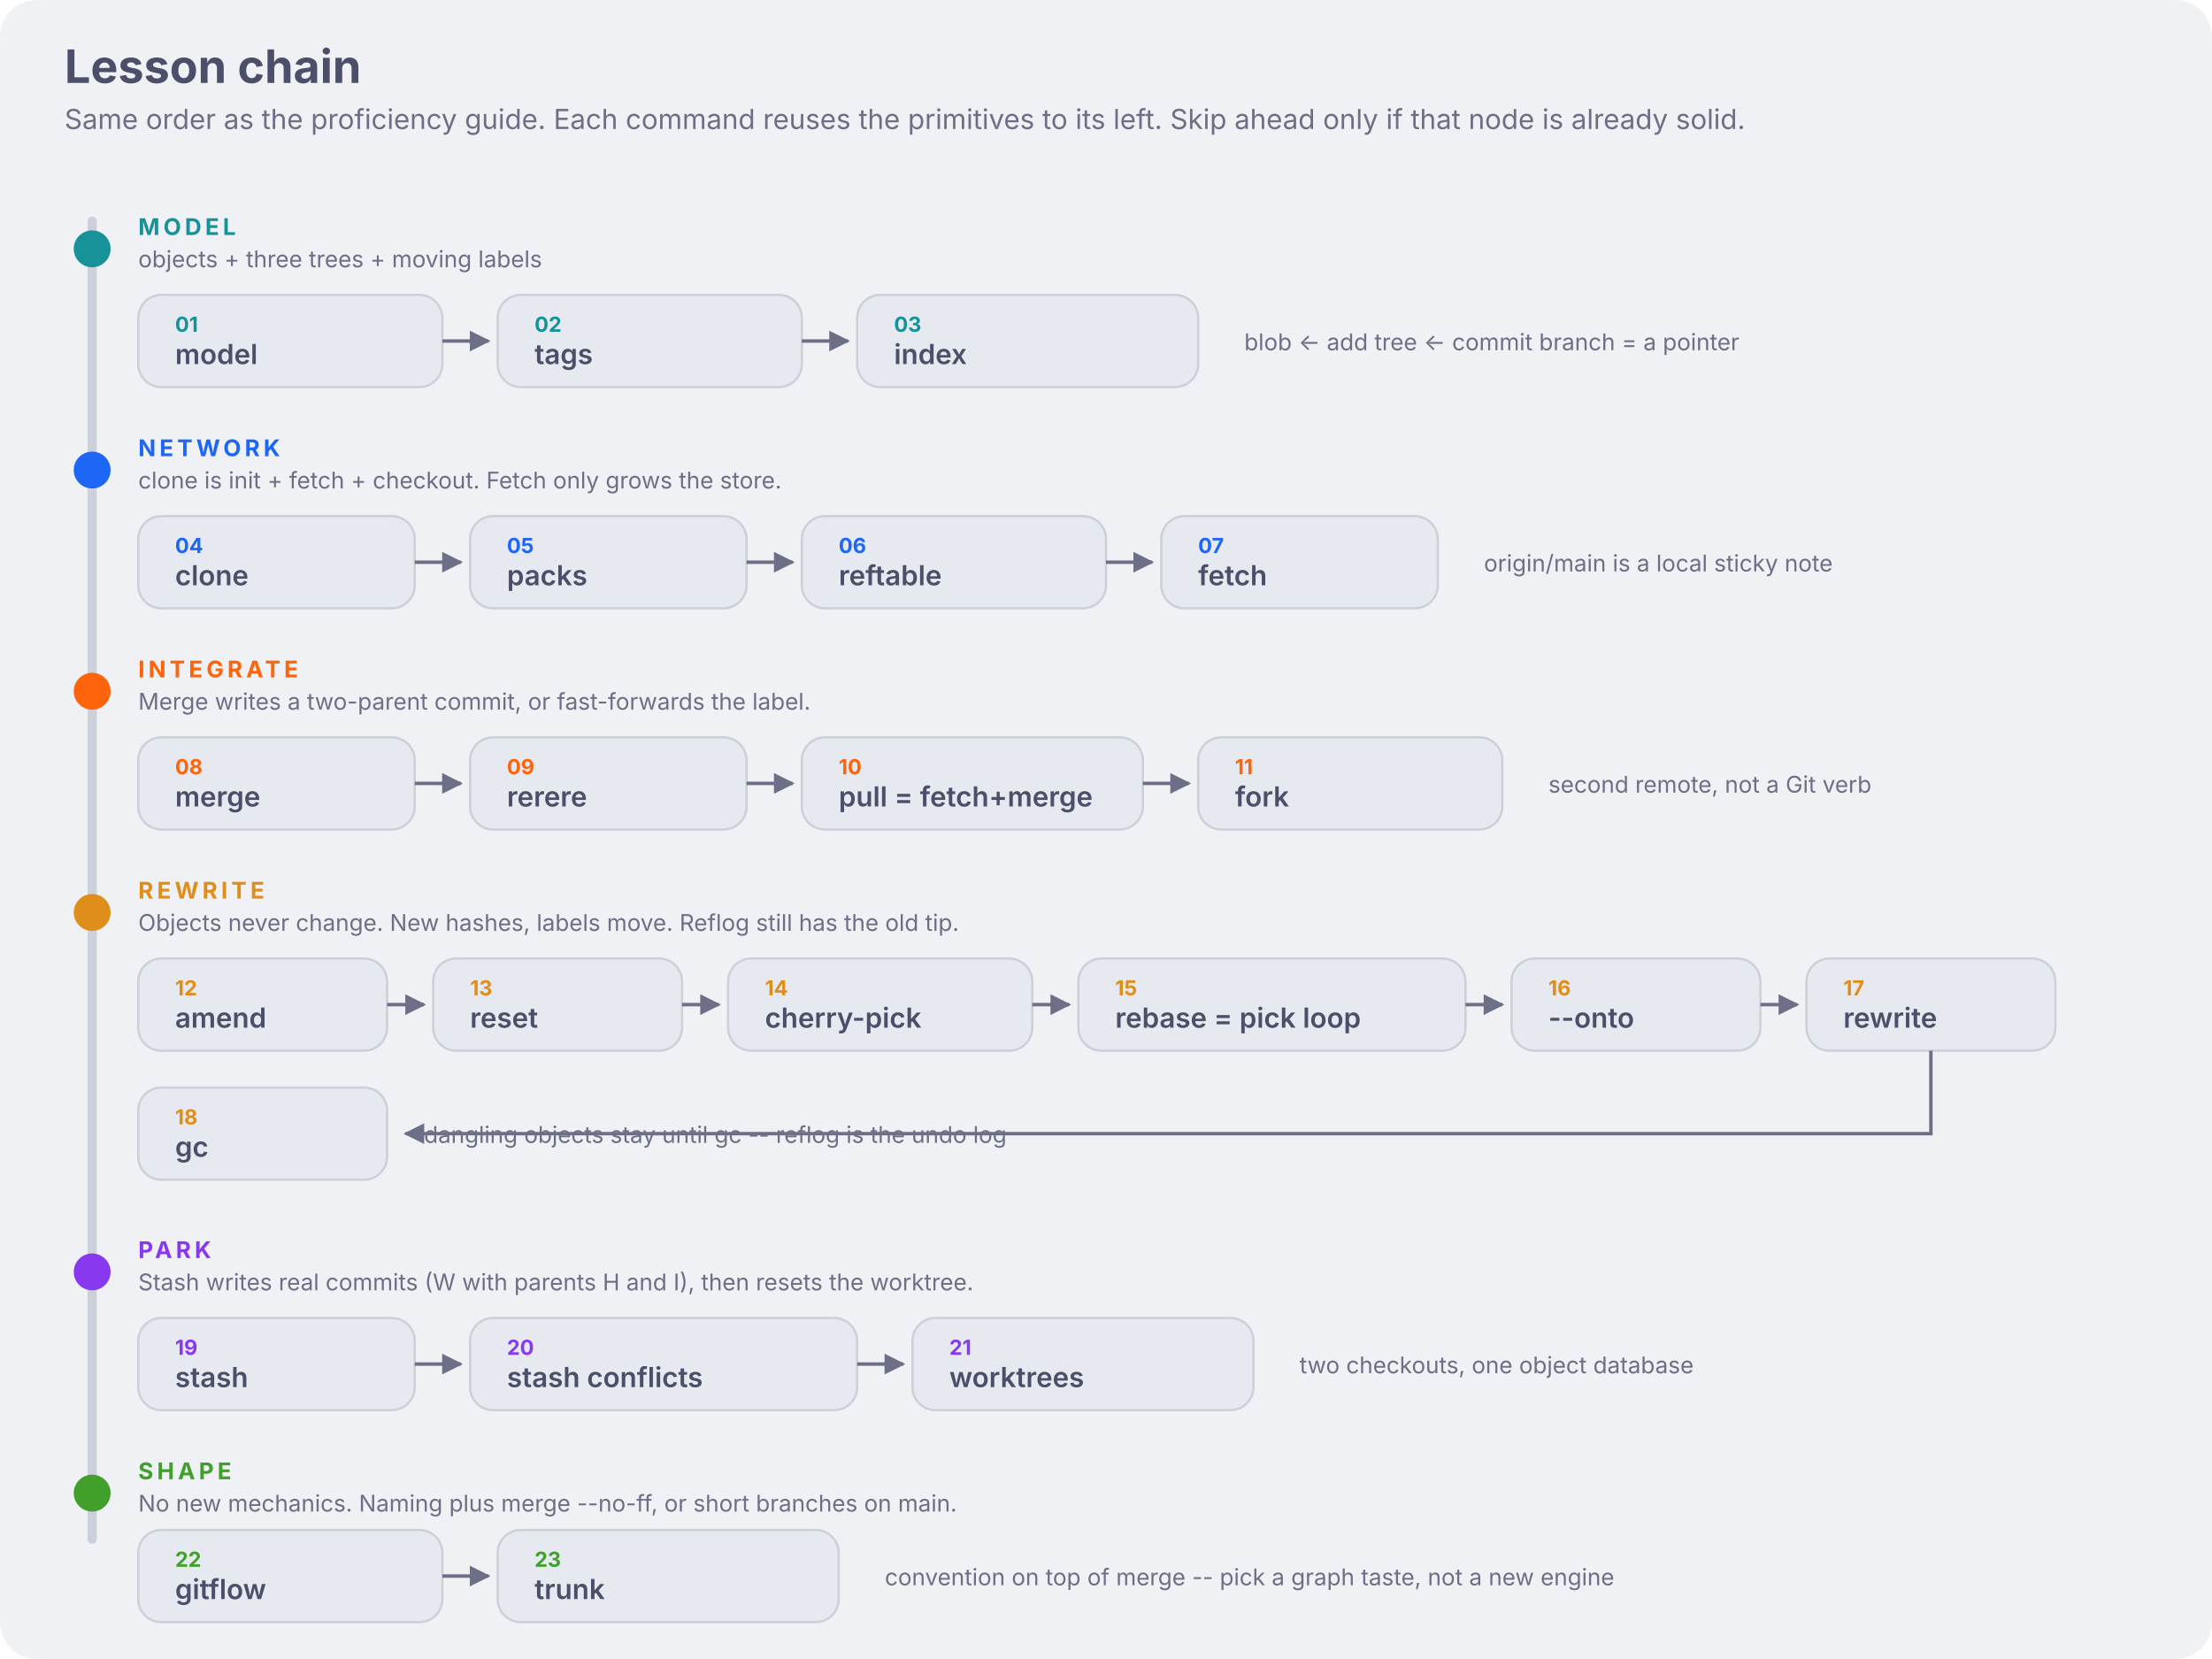
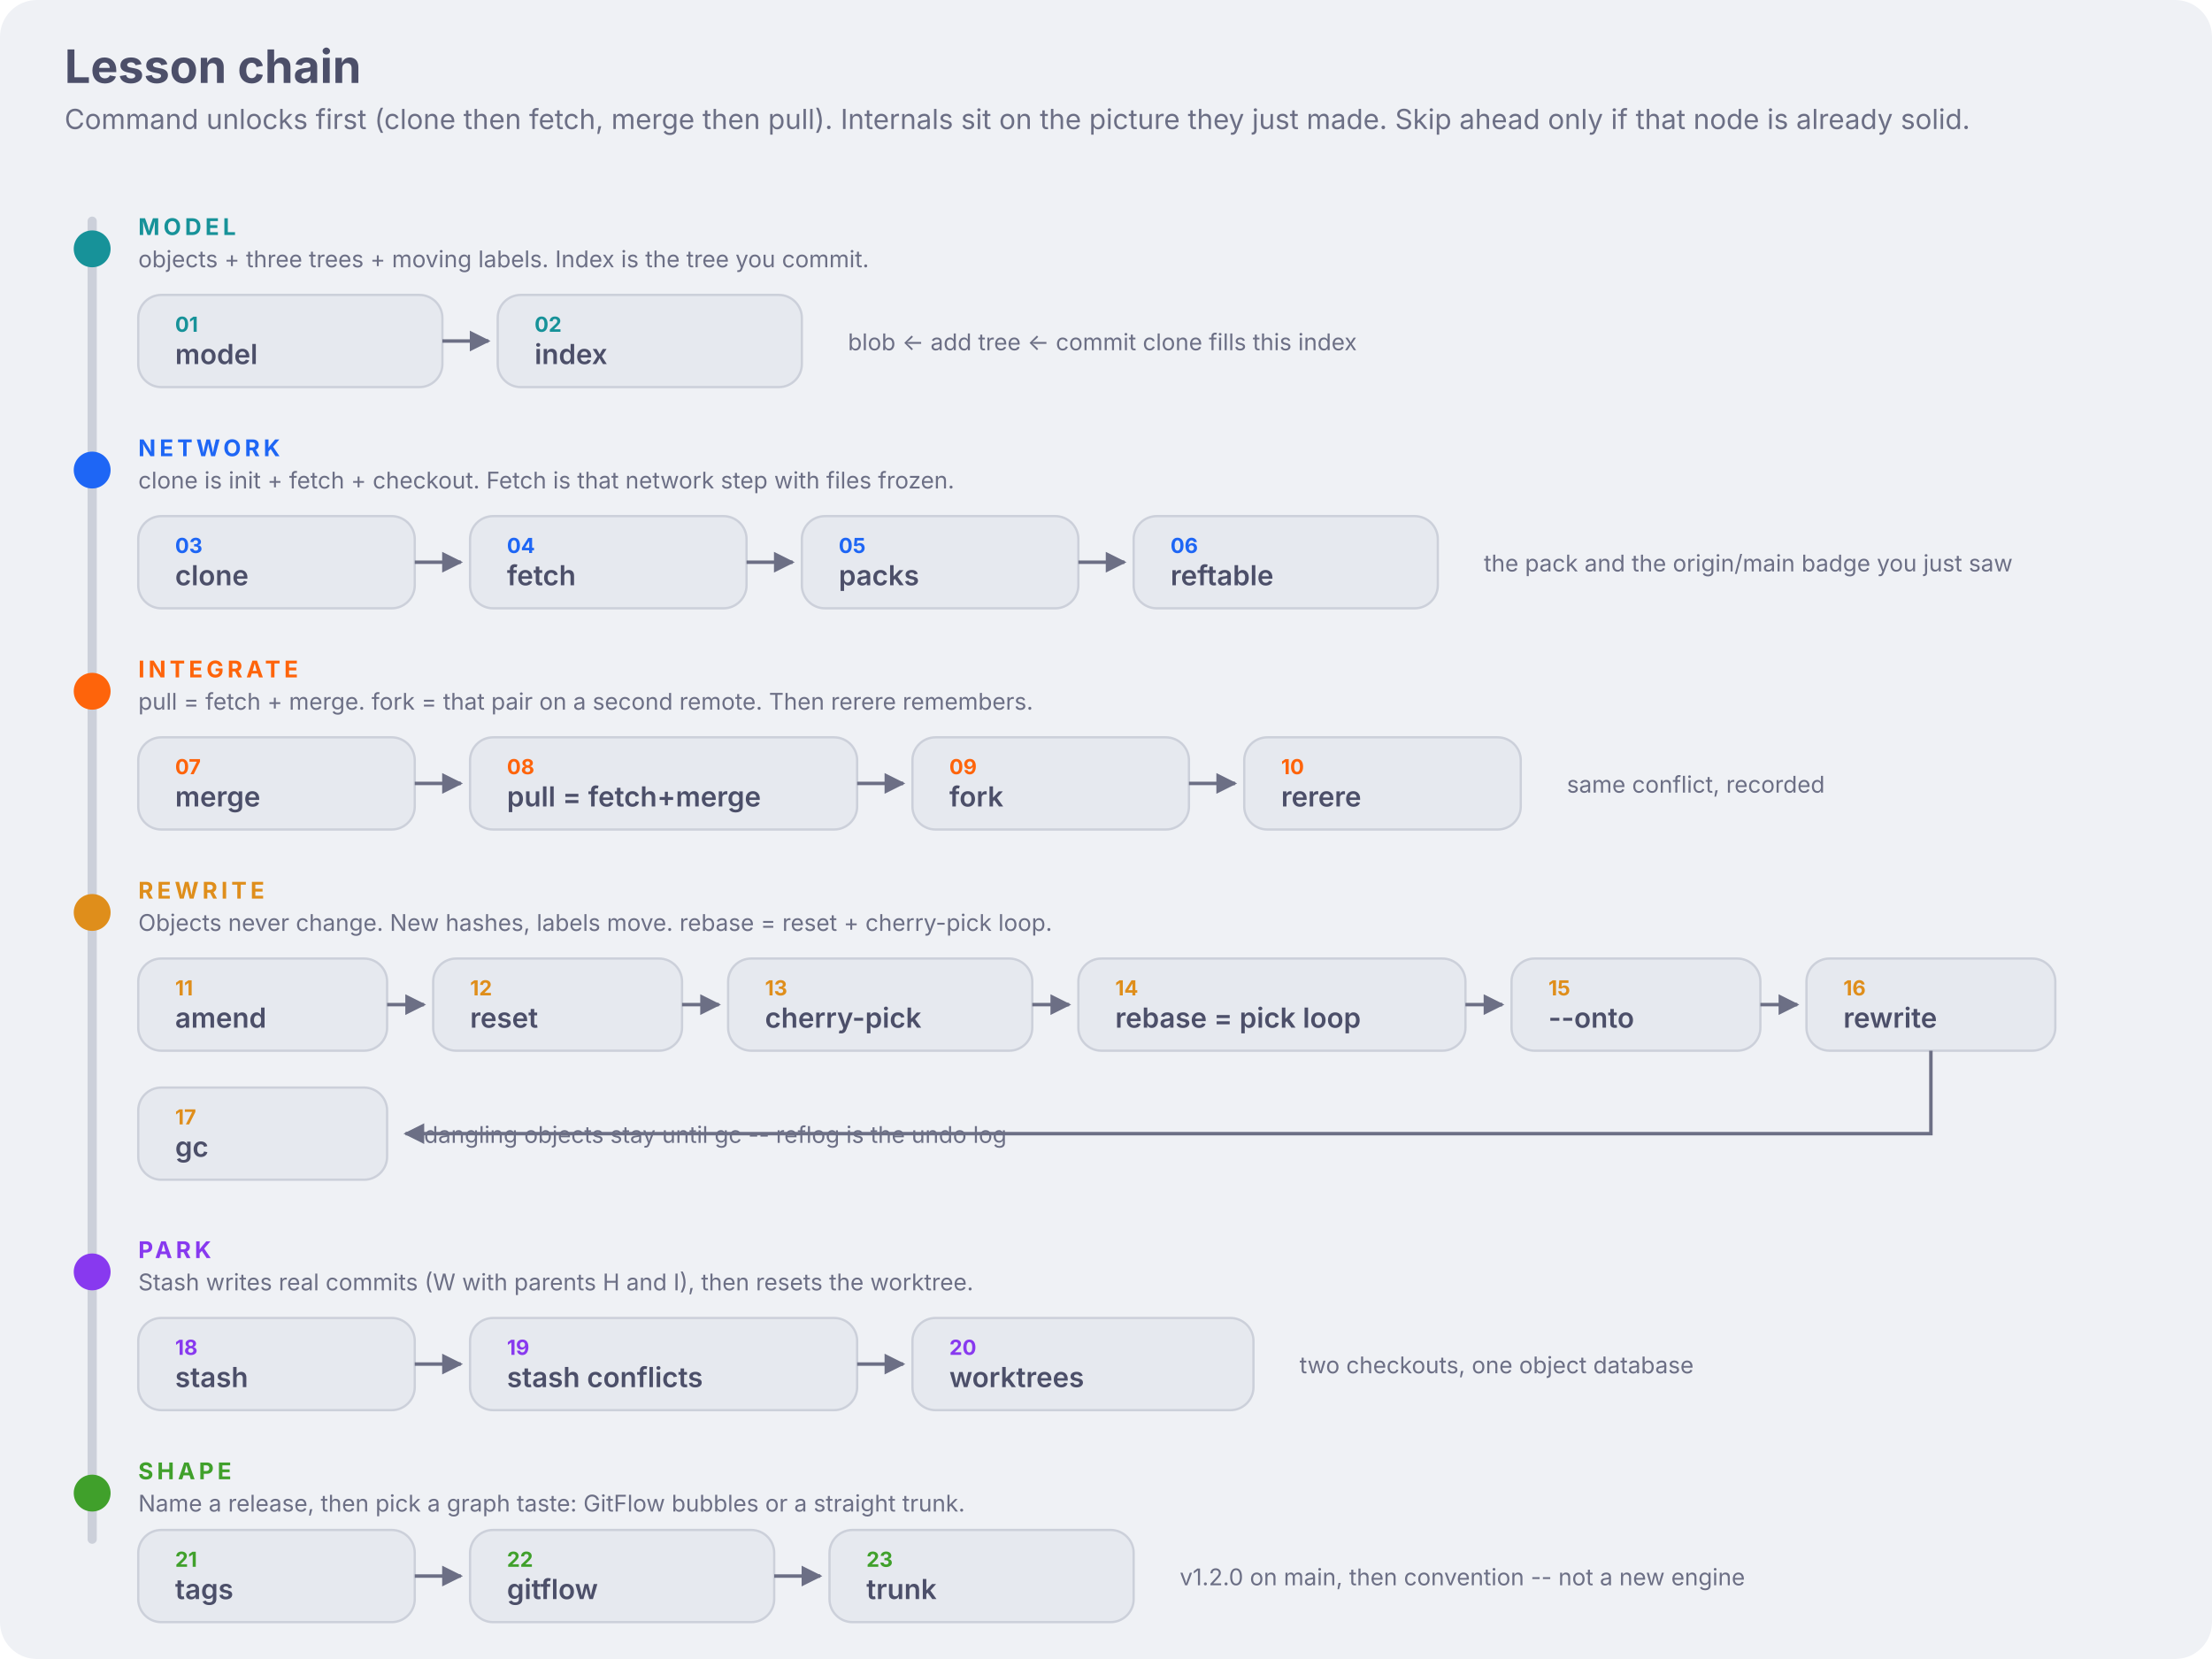
<svg xmlns="http://www.w3.org/2000/svg" viewBox="0 0 960 720" role="img" aria-labelledby="curr-title curr-desc">
  <defs>
    <marker id="c-arr" viewBox="0 0 10 10" refX="9" refY="5" markerWidth="6" markerHeight="6" orient="auto">
      <path class="arr" d="M 0 0 L 10 5 L 0 10 z" />
    </marker>
    <style>
      .bg { fill: #eff1f5; }
-       .surface { fill: #e6e9ef; }
      .text { fill: #4c4f69; }
      .muted { fill: #6c6f85; }
      .stroke { stroke: #ccd0da; }
      .arr { fill: #6c6f85; }
      .edge { stroke: #6c6f85; }
      .spine { stroke: #ccd0da; }
      .model { fill: #179299; }
      .network { fill: #1e66f5; }
      .integrate { fill: #fe640b; }
      .rewrite { fill: #df8e1b; }
      .park { fill: #8839ef; }
      .shape { fill: #40a02b; }
      .chip { fill: #e6e9ef; }
      text { font-family: ui-sans-serif, system-ui, -apple-system, "Segoe UI", sans-serif; }
      @media (prefers-color-scheme: dark) {
        .bg { fill: #1e1e2e; }
-         .surface { fill: #181825; }
        .text { fill: #cdd6f4; }
        .muted { fill: #a6adc8; }
        .stroke { stroke: #313244; }
        .arr { fill: #a6adc8; }
        .edge { stroke: #a6adc8; }
        .spine { stroke: #313244; }
        .model { fill: #94e2d5; }
        .network { fill: #89b4fa; }
        .integrate { fill: #fab387; }
        .rewrite { fill: #f9e2af; }
        .park { fill: #cba6f7; }
        .shape { fill: #a6e3a1; }
        .chip { fill: #181825; }
      }
    </style>
  </defs>
  <rect class="bg" x="0" y="0" width="960" height="720" rx="16" />
  <text class="text" x="28" y="36" font-size="20" font-weight="700">Lesson chain</text>
-   <text class="muted" x="28" y="56" font-size="12">Same order as the proficiency guide. Each command reuses the primitives to its left. Skip ahead only if that node is already solid.</text>
+   <text class="muted" x="28" y="56" font-size="12">Command unlocks first (clone then fetch, merge then pull). Internals sit on the picture they just made. Skip ahead only if that node is already solid.</text>
  <line class="spine" x1="40" y1="96" x2="40" y2="668" stroke-width="4" stroke-linecap="round" />
  <circle class="model" cx="40" cy="108" r="8" />
  <text class="model" x="60" y="102" font-size="10" font-weight="700" letter-spacing="1.6">MODEL</text>
-   <text class="muted" x="60" y="116" font-size="10">objects + three trees + moving labels</text>
+   <text class="muted" x="60" y="116" font-size="10">objects + three trees + moving labels. Index is the tree you commit.</text>
  <g>
    <rect class="chip stroke" x="60" y="128" width="132" height="40" rx="10" fill="none" stroke-width="1" />
    <text class="model" x="76" y="144" font-size="9" font-weight="700">01</text>
    <text class="text" x="76" y="158" font-size="12" font-weight="600">model</text>
  </g>
  <line class="edge" x1="192" y1="148" x2="212" y2="148" stroke-width="1.5" marker-end="url(#c-arr)" />
  <g>
    <rect class="chip stroke" x="216" y="128" width="132" height="40" rx="10" fill="none" stroke-width="1" />
    <text class="model" x="232" y="144" font-size="9" font-weight="700">02</text>
-     <text class="text" x="232" y="158" font-size="12" font-weight="600">tags</text>
-   </g>
-   <line class="edge" x1="348" y1="148" x2="368" y2="148" stroke-width="1.5" marker-end="url(#c-arr)" />
-   <g>
-     <rect class="chip stroke" x="372" y="128" width="148" height="40" rx="10" fill="none" stroke-width="1" />
-     <text class="model" x="388" y="144" font-size="9" font-weight="700">03</text>
-     <text class="text" x="388" y="158" font-size="12" font-weight="600">index</text>
-   </g>
-   <text class="muted" x="540" y="152" font-size="10">blob &lt;- add   tree &lt;- commit   branch = a pointer</text>
+     <text class="text" x="232" y="158" font-size="12" font-weight="600">index</text>
+   </g>
+   <text class="muted" x="368" y="152" font-size="10">blob &lt;- add   tree &lt;- commit   clone fills this index</text>
  <circle class="network" cx="40" cy="204" r="8" />
  <text class="network" x="60" y="198" font-size="10" font-weight="700" letter-spacing="1.6">NETWORK</text>
-   <text class="muted" x="60" y="212" font-size="10">clone is init + fetch + checkout. Fetch only grows the store.</text>
+   <text class="muted" x="60" y="212" font-size="10">clone is init + fetch + checkout. Fetch is that network step with files frozen.</text>
  <g>
    <rect class="chip stroke" x="60" y="224" width="120" height="40" rx="10" fill="none" stroke-width="1" />
-     <text class="network" x="76" y="240" font-size="9" font-weight="700">04</text>
+     <text class="network" x="76" y="240" font-size="9" font-weight="700">03</text>
    <text class="text" x="76" y="254" font-size="12" font-weight="600">clone</text>
  </g>
  <line class="edge" x1="180" y1="244" x2="200" y2="244" stroke-width="1.5" marker-end="url(#c-arr)" />
  <g>
    <rect class="chip stroke" x="204" y="224" width="120" height="40" rx="10" fill="none" stroke-width="1" />
-     <text class="network" x="220" y="240" font-size="9" font-weight="700">05</text>
-     <text class="text" x="220" y="254" font-size="12" font-weight="600">packs</text>
+     <text class="network" x="220" y="240" font-size="9" font-weight="700">04</text>
+     <text class="text" x="220" y="254" font-size="12" font-weight="600">fetch</text>
  </g>
  <line class="edge" x1="324" y1="244" x2="344" y2="244" stroke-width="1.5" marker-end="url(#c-arr)" />
  <g>
-     <rect class="chip stroke" x="348" y="224" width="132" height="40" rx="10" fill="none" stroke-width="1" />
-     <text class="network" x="364" y="240" font-size="9" font-weight="700">06</text>
-     <text class="text" x="364" y="254" font-size="12" font-weight="600">reftable</text>
-   </g>
-   <line class="edge" x1="480" y1="244" x2="500" y2="244" stroke-width="1.5" marker-end="url(#c-arr)" />
-   <g>
-     <rect class="chip stroke" x="504" y="224" width="120" height="40" rx="10" fill="none" stroke-width="1" />
-     <text class="network" x="520" y="240" font-size="9" font-weight="700">07</text>
-     <text class="text" x="520" y="254" font-size="12" font-weight="600">fetch</text>
-   </g>
-   <text class="muted" x="644" y="248" font-size="10">origin/main is a local sticky note</text>
+     <rect class="chip stroke" x="348" y="224" width="120" height="40" rx="10" fill="none" stroke-width="1" />
+     <text class="network" x="364" y="240" font-size="9" font-weight="700">05</text>
+     <text class="text" x="364" y="254" font-size="12" font-weight="600">packs</text>
+   </g>
+   <line class="edge" x1="468" y1="244" x2="488" y2="244" stroke-width="1.5" marker-end="url(#c-arr)" />
+   <g>
+     <rect class="chip stroke" x="492" y="224" width="132" height="40" rx="10" fill="none" stroke-width="1" />
+     <text class="network" x="508" y="240" font-size="9" font-weight="700">06</text>
+     <text class="text" x="508" y="254" font-size="12" font-weight="600">reftable</text>
+   </g>
+   <text class="muted" x="644" y="248" font-size="10">the pack and the origin/main badge you just saw</text>
  <circle class="integrate" cx="40" cy="300" r="8" />
  <text class="integrate" x="60" y="294" font-size="10" font-weight="700" letter-spacing="1.6">INTEGRATE</text>
-   <text class="muted" x="60" y="308" font-size="10">Merge writes a two-parent commit, or fast-forwards the label.</text>
+   <text class="muted" x="60" y="308" font-size="10">pull = fetch + merge. fork = that pair on a second remote. Then rerere remembers.</text>
  <g>
    <rect class="chip stroke" x="60" y="320" width="120" height="40" rx="10" fill="none" stroke-width="1" />
-     <text class="integrate" x="76" y="336" font-size="9" font-weight="700">08</text>
+     <text class="integrate" x="76" y="336" font-size="9" font-weight="700">07</text>
    <text class="text" x="76" y="350" font-size="12" font-weight="600">merge</text>
  </g>
  <line class="edge" x1="180" y1="340" x2="200" y2="340" stroke-width="1.5" marker-end="url(#c-arr)" />
  <g>
-     <rect class="chip stroke" x="204" y="320" width="120" height="40" rx="10" fill="none" stroke-width="1" />
-     <text class="integrate" x="220" y="336" font-size="9" font-weight="700">09</text>
-     <text class="text" x="220" y="350" font-size="12" font-weight="600">rerere</text>
-   </g>
-   <line class="edge" x1="324" y1="340" x2="344" y2="340" stroke-width="1.5" marker-end="url(#c-arr)" />
-   <g>
-     <rect class="chip stroke" x="348" y="320" width="148" height="40" rx="10" fill="none" stroke-width="1" />
-     <text class="integrate" x="364" y="336" font-size="9" font-weight="700">10</text>
-     <text class="text" x="364" y="350" font-size="12" font-weight="600">pull = fetch+merge</text>
-   </g>
-   <line class="edge" x1="496" y1="340" x2="516" y2="340" stroke-width="1.5" marker-end="url(#c-arr)" />
-   <g>
-     <rect class="chip stroke" x="520" y="320" width="132" height="40" rx="10" fill="none" stroke-width="1" />
-     <text class="integrate" x="536" y="336" font-size="9" font-weight="700">11</text>
-     <text class="text" x="536" y="350" font-size="12" font-weight="600">fork</text>
-   </g>
-   <text class="muted" x="672" y="344" font-size="10">second remote, not a Git verb</text>
+     <rect class="chip stroke" x="204" y="320" width="168" height="40" rx="10" fill="none" stroke-width="1" />
+     <text class="integrate" x="220" y="336" font-size="9" font-weight="700">08</text>
+     <text class="text" x="220" y="350" font-size="12" font-weight="600">pull = fetch+merge</text>
+   </g>
+   <line class="edge" x1="372" y1="340" x2="392" y2="340" stroke-width="1.5" marker-end="url(#c-arr)" />
+   <g>
+     <rect class="chip stroke" x="396" y="320" width="120" height="40" rx="10" fill="none" stroke-width="1" />
+     <text class="integrate" x="412" y="336" font-size="9" font-weight="700">09</text>
+     <text class="text" x="412" y="350" font-size="12" font-weight="600">fork</text>
+   </g>
+   <line class="edge" x1="516" y1="340" x2="536" y2="340" stroke-width="1.5" marker-end="url(#c-arr)" />
+   <g>
+     <rect class="chip stroke" x="540" y="320" width="120" height="40" rx="10" fill="none" stroke-width="1" />
+     <text class="integrate" x="556" y="336" font-size="9" font-weight="700">10</text>
+     <text class="text" x="556" y="350" font-size="12" font-weight="600">rerere</text>
+   </g>
+   <text class="muted" x="680" y="344" font-size="10">same conflict, recorded</text>
  <circle class="rewrite" cx="40" cy="396" r="8" />
  <text class="rewrite" x="60" y="390" font-size="10" font-weight="700" letter-spacing="1.6">REWRITE</text>
-   <text class="muted" x="60" y="404" font-size="10">Objects never change. New hashes, labels move. Reflog still has the old tip.</text>
+   <text class="muted" x="60" y="404" font-size="10">Objects never change. New hashes, labels move. rebase = reset + cherry-pick loop.</text>
  <g>
    <rect class="chip stroke" x="60" y="416" width="108" height="40" rx="10" fill="none" stroke-width="1" />
-     <text class="rewrite" x="76" y="432" font-size="9" font-weight="700">12</text>
+     <text class="rewrite" x="76" y="432" font-size="9" font-weight="700">11</text>
    <text class="text" x="76" y="446" font-size="12" font-weight="600">amend</text>
  </g>
  <line class="edge" x1="168" y1="436" x2="184" y2="436" stroke-width="1.5" marker-end="url(#c-arr)" />
  <g>
    <rect class="chip stroke" x="188" y="416" width="108" height="40" rx="10" fill="none" stroke-width="1" />
-     <text class="rewrite" x="204" y="432" font-size="9" font-weight="700">13</text>
+     <text class="rewrite" x="204" y="432" font-size="9" font-weight="700">12</text>
    <text class="text" x="204" y="446" font-size="12" font-weight="600">reset</text>
  </g>
  <line class="edge" x1="296" y1="436" x2="312" y2="436" stroke-width="1.5" marker-end="url(#c-arr)" />
  <g>
    <rect class="chip stroke" x="316" y="416" width="132" height="40" rx="10" fill="none" stroke-width="1" />
-     <text class="rewrite" x="332" y="432" font-size="9" font-weight="700">14</text>
+     <text class="rewrite" x="332" y="432" font-size="9" font-weight="700">13</text>
    <text class="text" x="332" y="446" font-size="12" font-weight="600">cherry-pick</text>
  </g>
  <line class="edge" x1="448" y1="436" x2="464" y2="436" stroke-width="1.5" marker-end="url(#c-arr)" />
  <g>
    <rect class="chip stroke" x="468" y="416" width="168" height="40" rx="10" fill="none" stroke-width="1" />
-     <text class="rewrite" x="484" y="432" font-size="9" font-weight="700">15</text>
+     <text class="rewrite" x="484" y="432" font-size="9" font-weight="700">14</text>
    <text class="text" x="484" y="446" font-size="12" font-weight="600">rebase = pick loop</text>
  </g>
  <line class="edge" x1="636" y1="436" x2="652" y2="436" stroke-width="1.5" marker-end="url(#c-arr)" />
  <g>
    <rect class="chip stroke" x="656" y="416" width="108" height="40" rx="10" fill="none" stroke-width="1" />
-     <text class="rewrite" x="672" y="432" font-size="9" font-weight="700">16</text>
+     <text class="rewrite" x="672" y="432" font-size="9" font-weight="700">15</text>
    <text class="text" x="672" y="446" font-size="12" font-weight="600">--onto</text>
  </g>
  <line class="edge" x1="764" y1="436" x2="780" y2="436" stroke-width="1.5" marker-end="url(#c-arr)" />
  <g>
    <rect class="chip stroke" x="784" y="416" width="108" height="40" rx="10" fill="none" stroke-width="1" />
-     <text class="rewrite" x="800" y="432" font-size="9" font-weight="700">17</text>
+     <text class="rewrite" x="800" y="432" font-size="9" font-weight="700">16</text>
    <text class="text" x="800" y="446" font-size="12" font-weight="600">rewrite</text>
  </g>
  <path class="edge" d="M838 456 V492 H176" fill="none" stroke-width="1.5" marker-end="url(#c-arr)" />
  <g>
    <rect class="chip stroke" x="60" y="472" width="108" height="40" rx="10" fill="none" stroke-width="1" />
-     <text class="rewrite" x="76" y="488" font-size="9" font-weight="700">18</text>
+     <text class="rewrite" x="76" y="488" font-size="9" font-weight="700">17</text>
    <text class="text" x="76" y="502" font-size="12" font-weight="600">gc</text>
  </g>
  <text class="muted" x="184" y="496" font-size="10">dangling objects stay until gc -- reflog is the undo log</text>
  <circle class="park" cx="40" cy="552" r="8" />
  <text class="park" x="60" y="546" font-size="10" font-weight="700" letter-spacing="1.6">PARK</text>
  <text class="muted" x="60" y="560" font-size="10">Stash writes real commits (W with parents H and I), then resets the worktree.</text>
  <g>
    <rect class="chip stroke" x="60" y="572" width="120" height="40" rx="10" fill="none" stroke-width="1" />
-     <text class="park" x="76" y="588" font-size="9" font-weight="700">19</text>
+     <text class="park" x="76" y="588" font-size="9" font-weight="700">18</text>
    <text class="text" x="76" y="602" font-size="12" font-weight="600">stash</text>
  </g>
  <line class="edge" x1="180" y1="592" x2="200" y2="592" stroke-width="1.5" marker-end="url(#c-arr)" />
  <g>
    <rect class="chip stroke" x="204" y="572" width="168" height="40" rx="10" fill="none" stroke-width="1" />
-     <text class="park" x="220" y="588" font-size="9" font-weight="700">20</text>
+     <text class="park" x="220" y="588" font-size="9" font-weight="700">19</text>
    <text class="text" x="220" y="602" font-size="12" font-weight="600">stash conflicts</text>
  </g>
  <line class="edge" x1="372" y1="592" x2="392" y2="592" stroke-width="1.5" marker-end="url(#c-arr)" />
  <g>
    <rect class="chip stroke" x="396" y="572" width="148" height="40" rx="10" fill="none" stroke-width="1" />
-     <text class="park" x="412" y="588" font-size="9" font-weight="700">21</text>
+     <text class="park" x="412" y="588" font-size="9" font-weight="700">20</text>
    <text class="text" x="412" y="602" font-size="12" font-weight="600">worktrees</text>
  </g>
  <text class="muted" x="564" y="596" font-size="10">two checkouts, one object database</text>
  <circle class="shape" cx="40" cy="648" r="8" />
  <text class="shape" x="60" y="642" font-size="10" font-weight="700" letter-spacing="1.6">SHAPE</text>
-   <text class="muted" x="60" y="656" font-size="10">No new mechanics. Naming plus merge --no-ff, or short branches on main.</text>
-   <g>
-     <rect class="chip stroke" x="60" y="664" width="132" height="40" rx="10" fill="none" stroke-width="1" />
-     <text class="shape" x="76" y="680" font-size="9" font-weight="700">22</text>
-     <text class="text" x="76" y="694" font-size="12" font-weight="600">gitflow</text>
-   </g>
-   <line class="edge" x1="192" y1="684" x2="212" y2="684" stroke-width="1.5" marker-end="url(#c-arr)" />
-   <g>
-     <rect class="chip stroke" x="216" y="664" width="148" height="40" rx="10" fill="none" stroke-width="1" />
-     <text class="shape" x="232" y="680" font-size="9" font-weight="700">23</text>
-     <text class="text" x="232" y="694" font-size="12" font-weight="600">trunk</text>
-   </g>
-   <text class="muted" x="384" y="688" font-size="10">convention on top of merge -- pick a graph taste, not a new engine</text>
+   <text class="muted" x="60" y="656" font-size="10">Name a release, then pick a graph taste: GitFlow bubbles or a straight trunk.</text>
+   <g>
+     <rect class="chip stroke" x="60" y="664" width="120" height="40" rx="10" fill="none" stroke-width="1" />
+     <text class="shape" x="76" y="680" font-size="9" font-weight="700">21</text>
+     <text class="text" x="76" y="694" font-size="12" font-weight="600">tags</text>
+   </g>
+   <line class="edge" x1="180" y1="684" x2="200" y2="684" stroke-width="1.5" marker-end="url(#c-arr)" />
+   <g>
+     <rect class="chip stroke" x="204" y="664" width="132" height="40" rx="10" fill="none" stroke-width="1" />
+     <text class="shape" x="220" y="680" font-size="9" font-weight="700">22</text>
+     <text class="text" x="220" y="694" font-size="12" font-weight="600">gitflow</text>
+   </g>
+   <line class="edge" x1="336" y1="684" x2="356" y2="684" stroke-width="1.5" marker-end="url(#c-arr)" />
+   <g>
+     <rect class="chip stroke" x="360" y="664" width="132" height="40" rx="10" fill="none" stroke-width="1" />
+     <text class="shape" x="376" y="680" font-size="9" font-weight="700">23</text>
+     <text class="text" x="376" y="694" font-size="12" font-weight="600">trunk</text>
+   </g>
+   <text class="muted" x="512" y="688" font-size="10">v1.2.0 on main, then convention -- not a new engine</text>
</svg>
